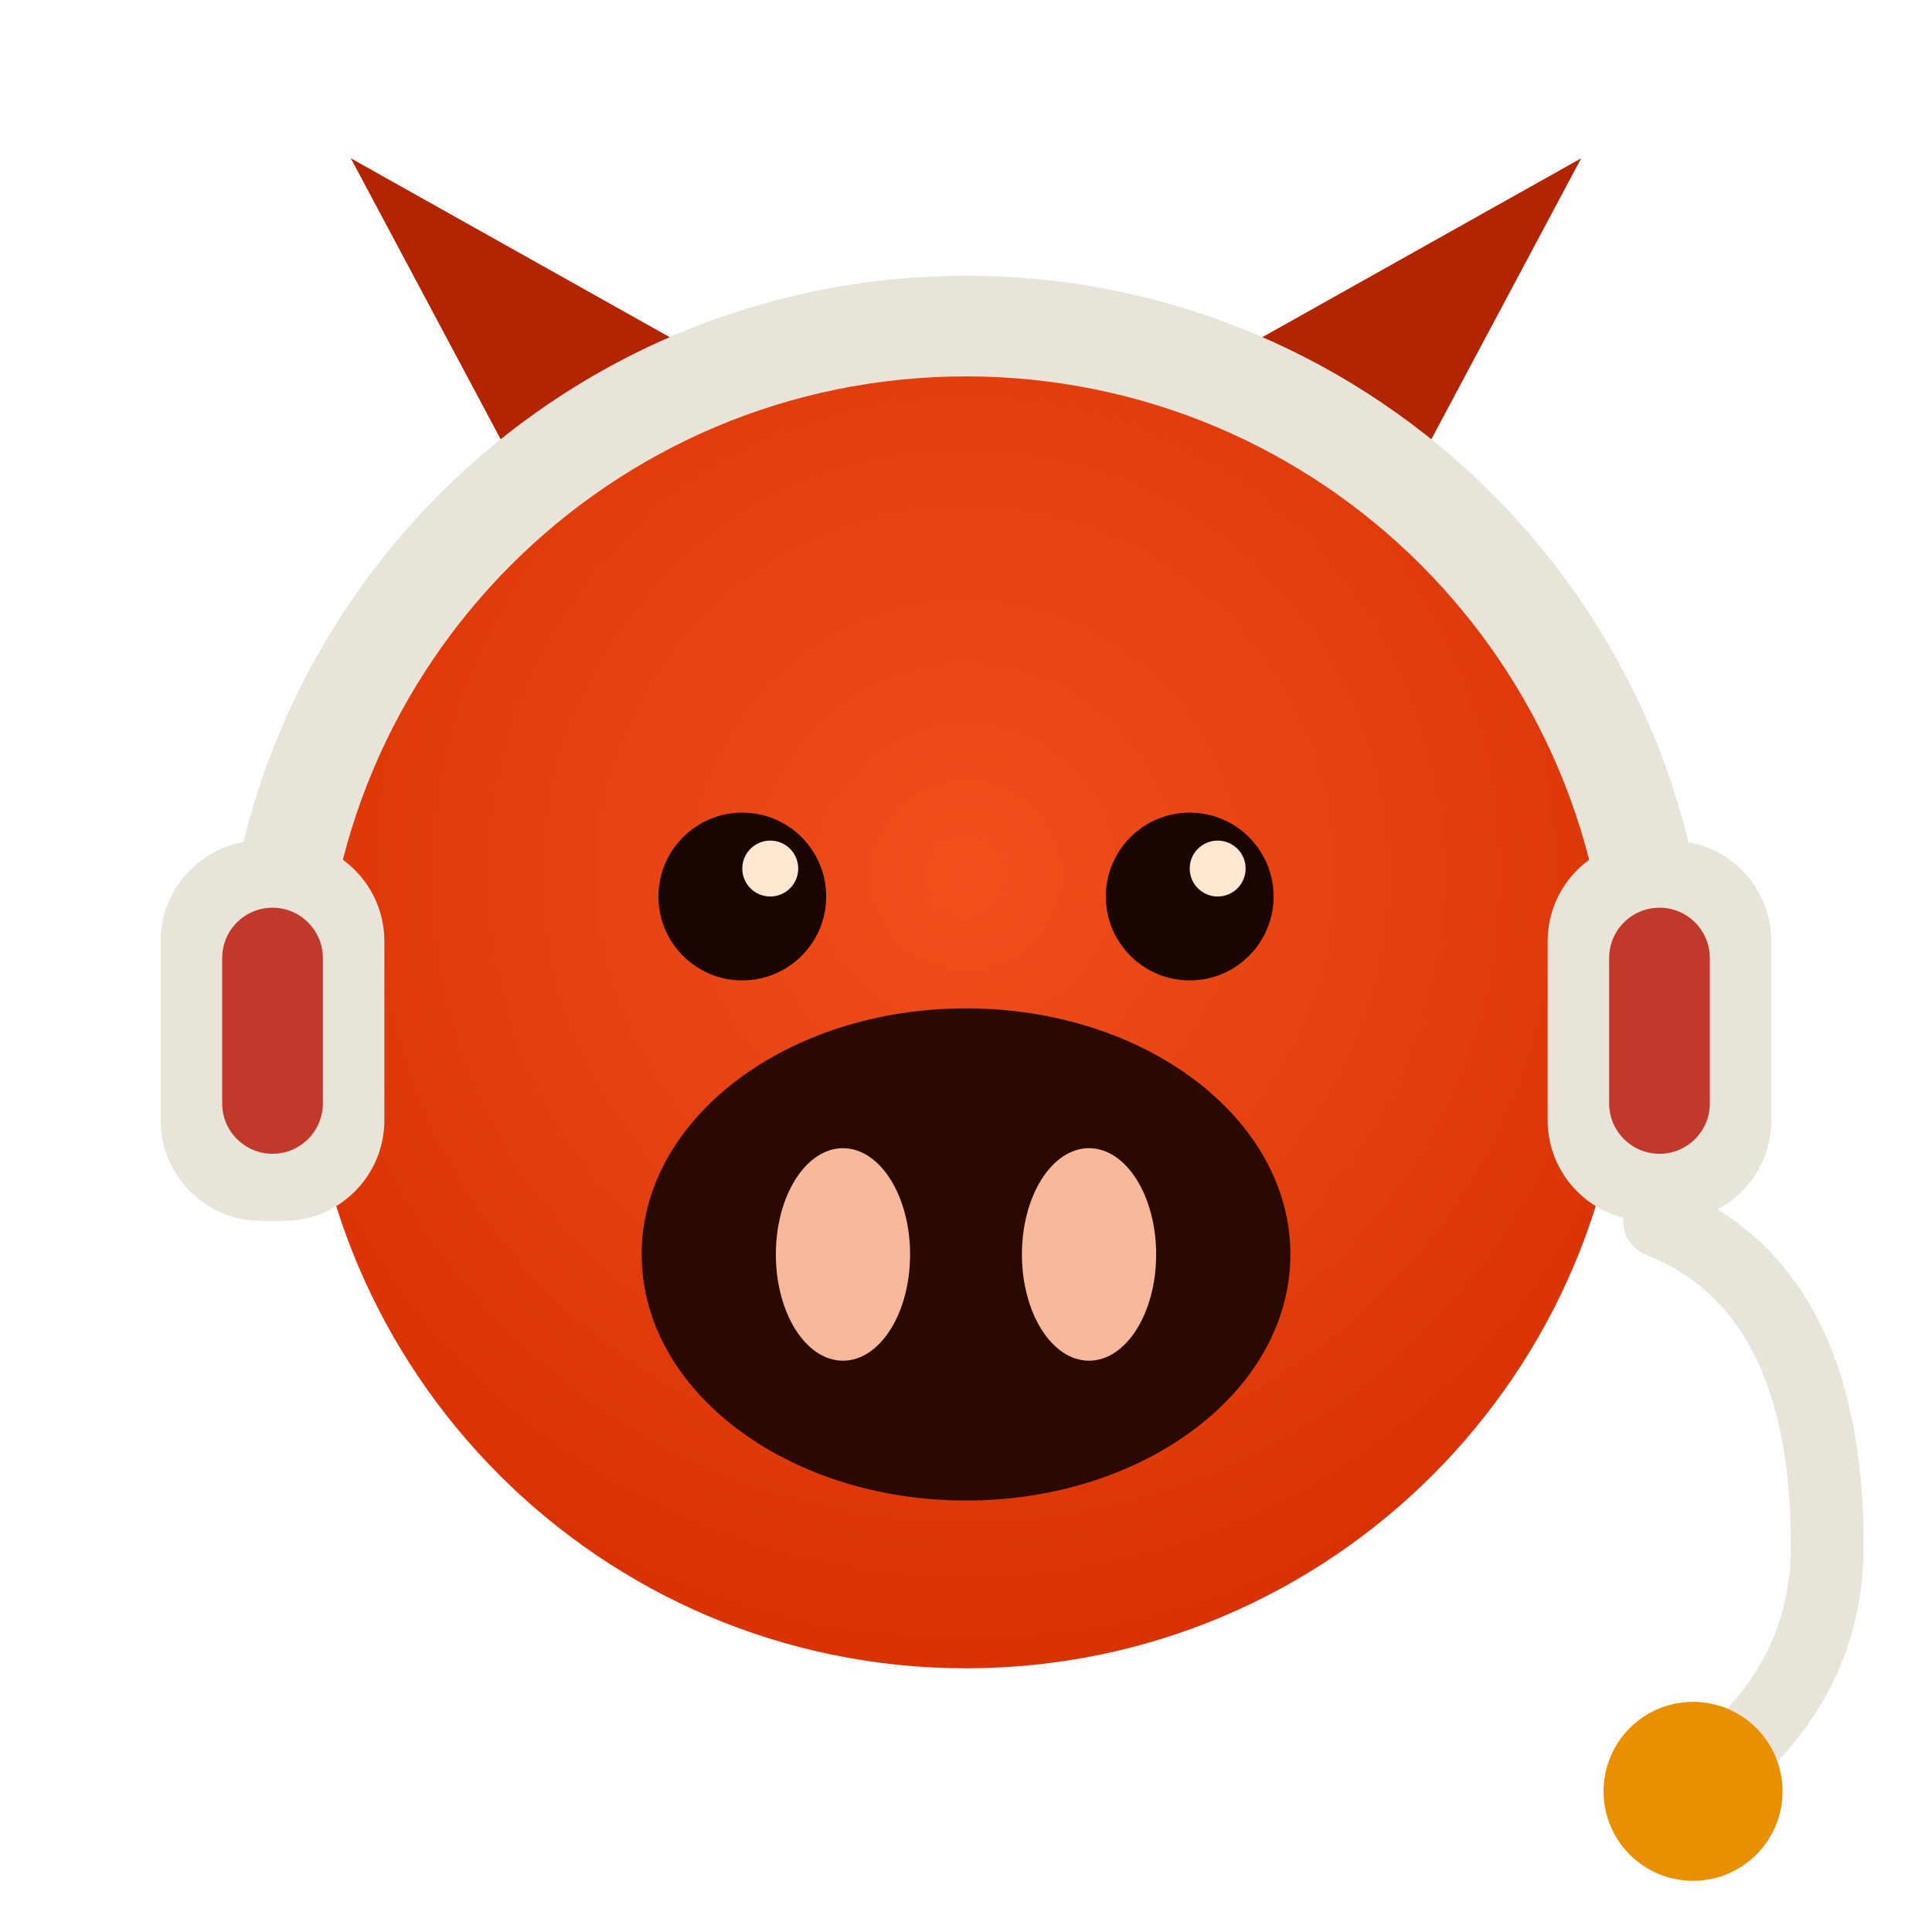
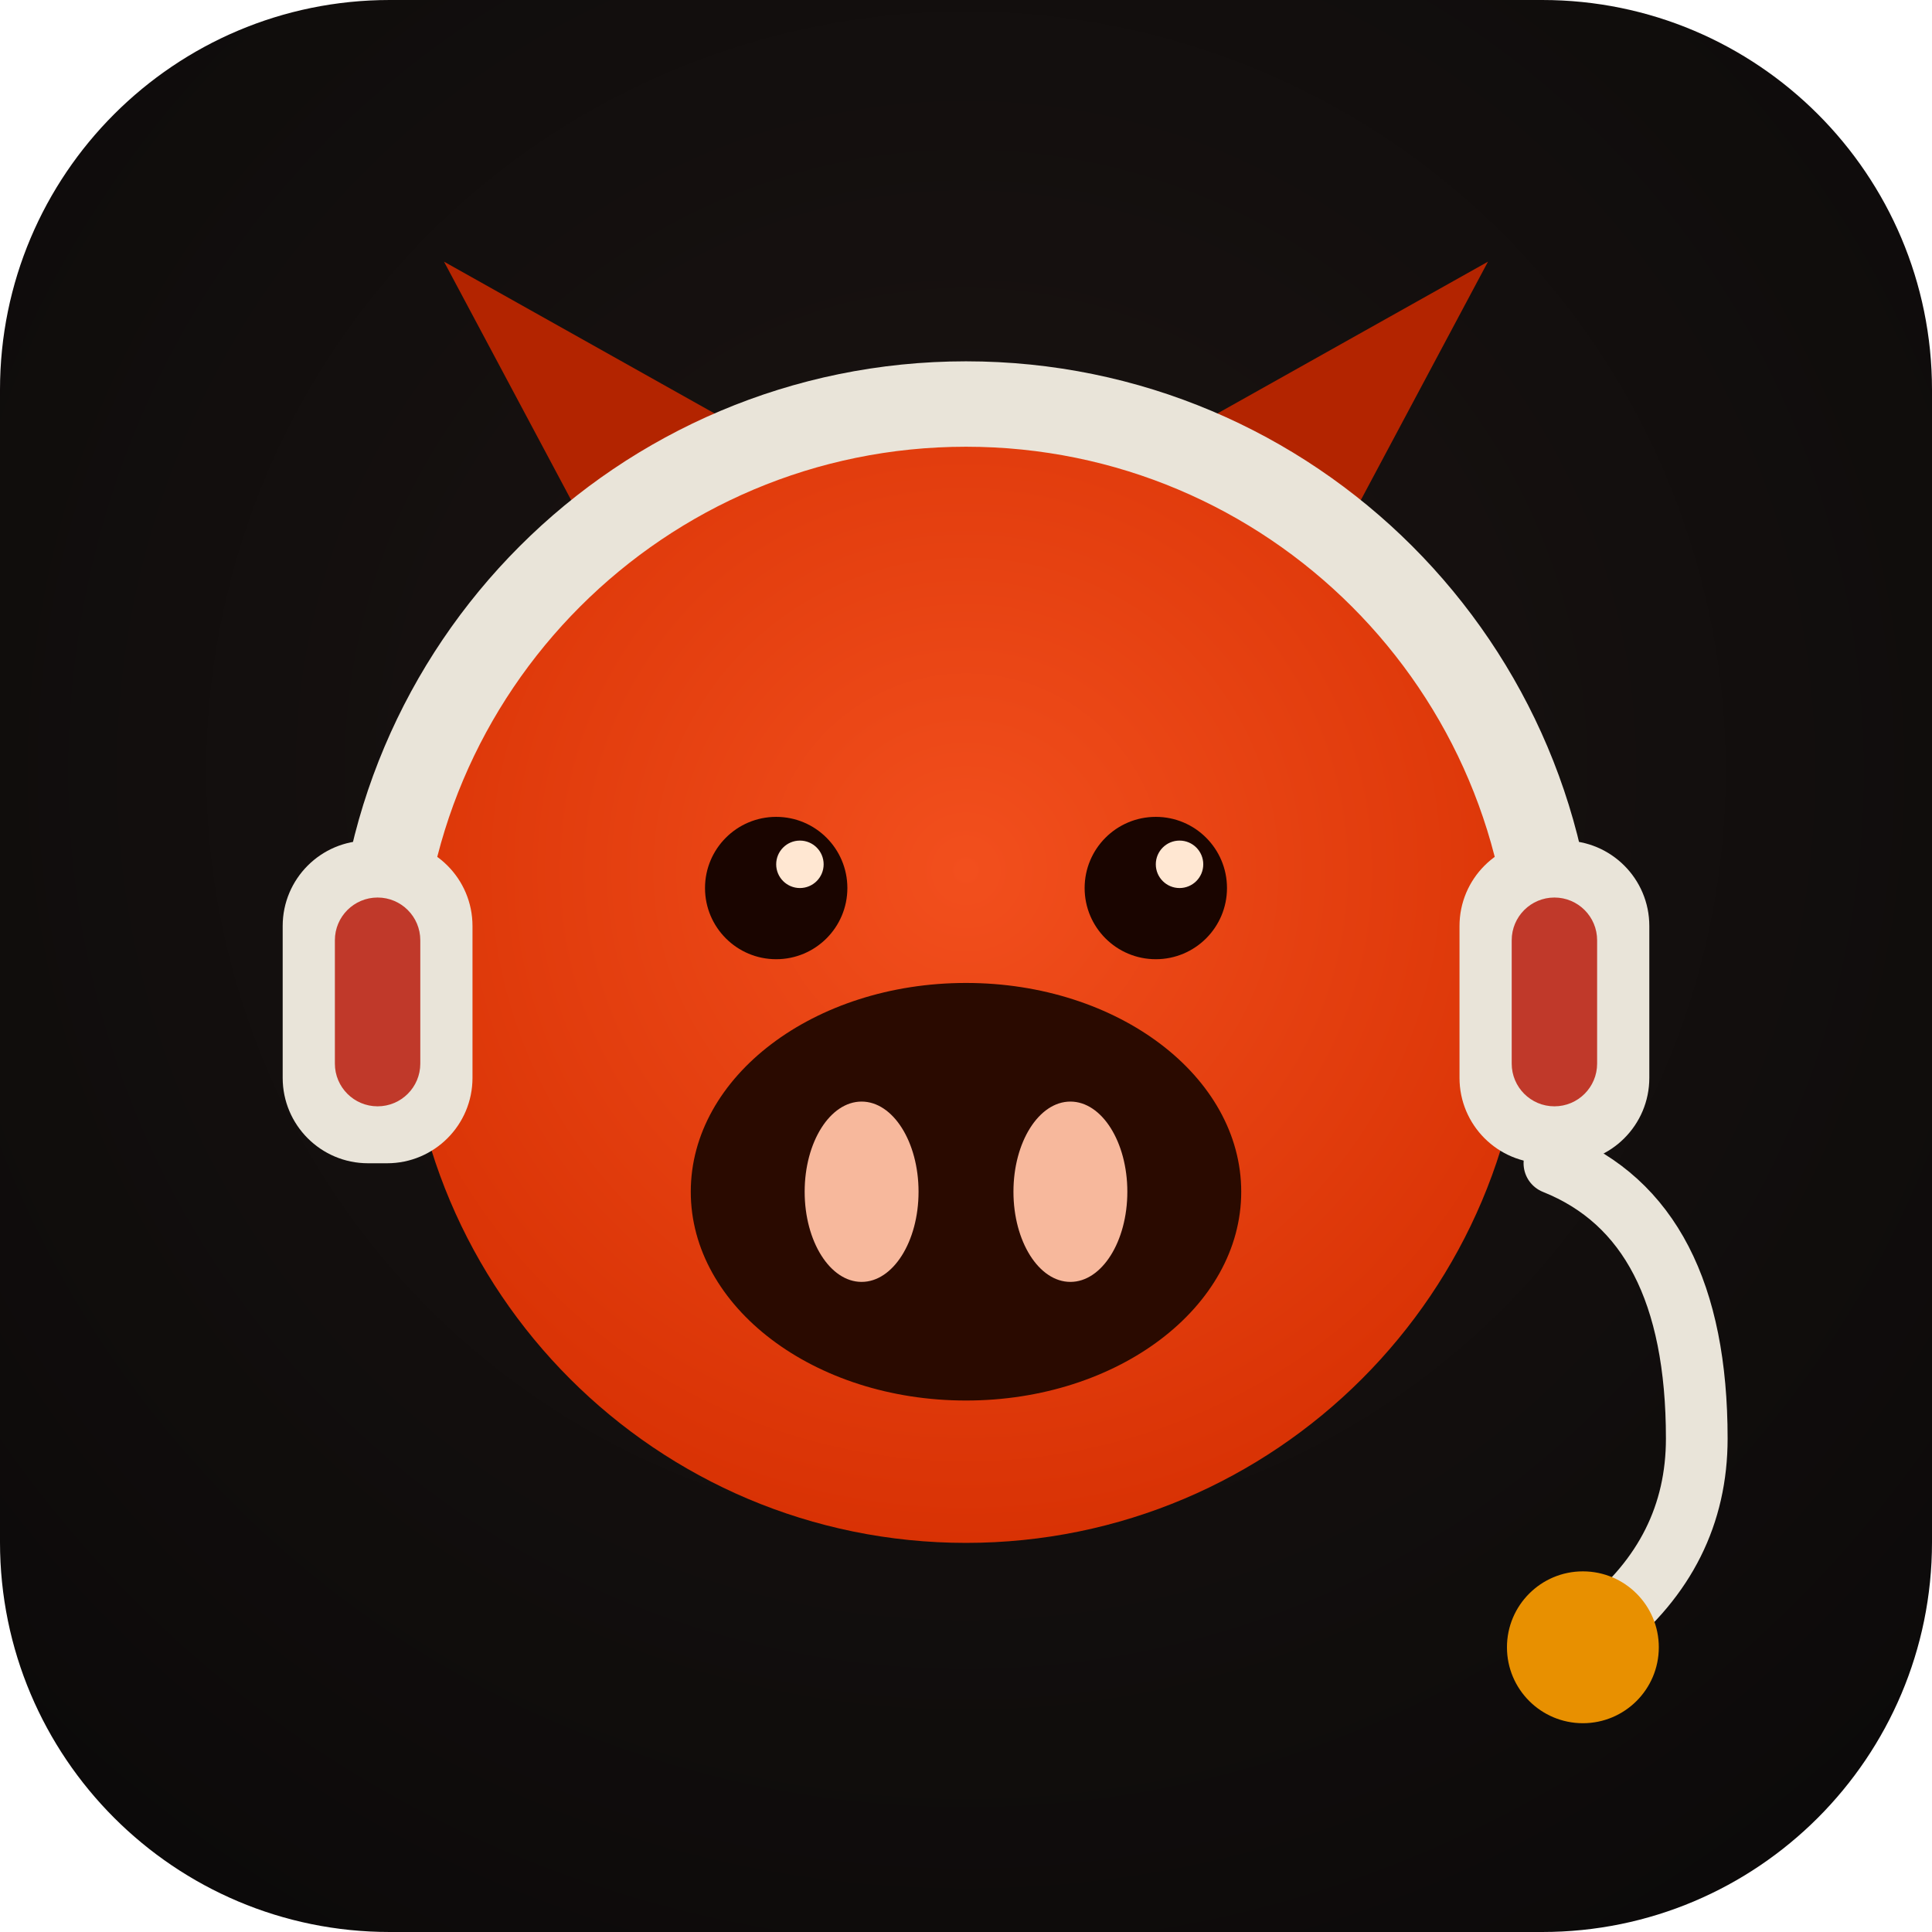
- <svg xmlns="http://www.w3.org/2000/svg" width="456" height="456" viewBox="0 0 456 456" version="1.1">
+ <svg xmlns="http://www.w3.org/2000/svg" width="456" height="456" viewBox="0 0 456 456">
  <defs>
+     <radialGradient id="bg" cx="50%" cy="40%" r="78%">
+       <stop offset="0%" stop-color="#1b1412" />
+       <stop offset="100%" stop-color="#0a0909" />
+     </radialGradient>
    <radialGradient id="face" cx="50%" cy="40%" r="70%">
      <stop offset="0%" stop-color="#f24f1d" />
      <stop offset="100%" stop-color="#d42d00" />
    </radialGradient>
  </defs>
-   <g transform="translate(228 238) scale(1.32) translate(-228 -244)">
+   <rect width="456" height="456" rx="92" fill="url(#bg)" />
+   <g transform="translate(228 232) scale(1.12) translate(-228 -244)">
    <path d="M150 152 L118 92 L200 138 Z" fill="#b32400" />
    <path d="M306 152 L338 92 L256 138 Z" fill="#b32400" />
    <circle cx="228" cy="244" r="118" fill="url(#face)" />
    <circle cx="188" cy="224" r="15" fill="#1a0500" />
    <circle cx="268" cy="224" r="15" fill="#1a0500" />
    <circle cx="193" cy="219" r="5" fill="#ffe7d2" />
    <circle cx="273" cy="219" r="5" fill="#ffe7d2" />
    <ellipse cx="228" cy="288" rx="58" ry="44" fill="#2a0a00" />
    <ellipse cx="206" cy="288" rx="12" ry="19" fill="#f7b89c" />
    <ellipse cx="250" cy="288" rx="12" ry="19" fill="#f7b89c" />
    <path d="M104 246 A 124 124 0 0 1 352 246" fill="none" stroke="#e9e4d9" stroke-width="18" stroke-linecap="round" />
    <rect x="84" y="214" width="40" height="68" rx="18" fill="#e9e4d9" />
    <rect x="332" y="214" width="40" height="68" rx="18" fill="#e9e4d9" />
    <rect x="95" y="226" width="18" height="44" rx="9" fill="#c0392a" />
    <rect x="343" y="226" width="18" height="44" rx="9" fill="#c0392a" />
    <path d="M352 282 q30 12 30 58 q0 24 -20 40" fill="none" stroke="#e9e4d9" stroke-width="13" stroke-linecap="round" />
    <circle cx="358" cy="384" r="16" fill="#e89000" />
  </g>
</svg>
